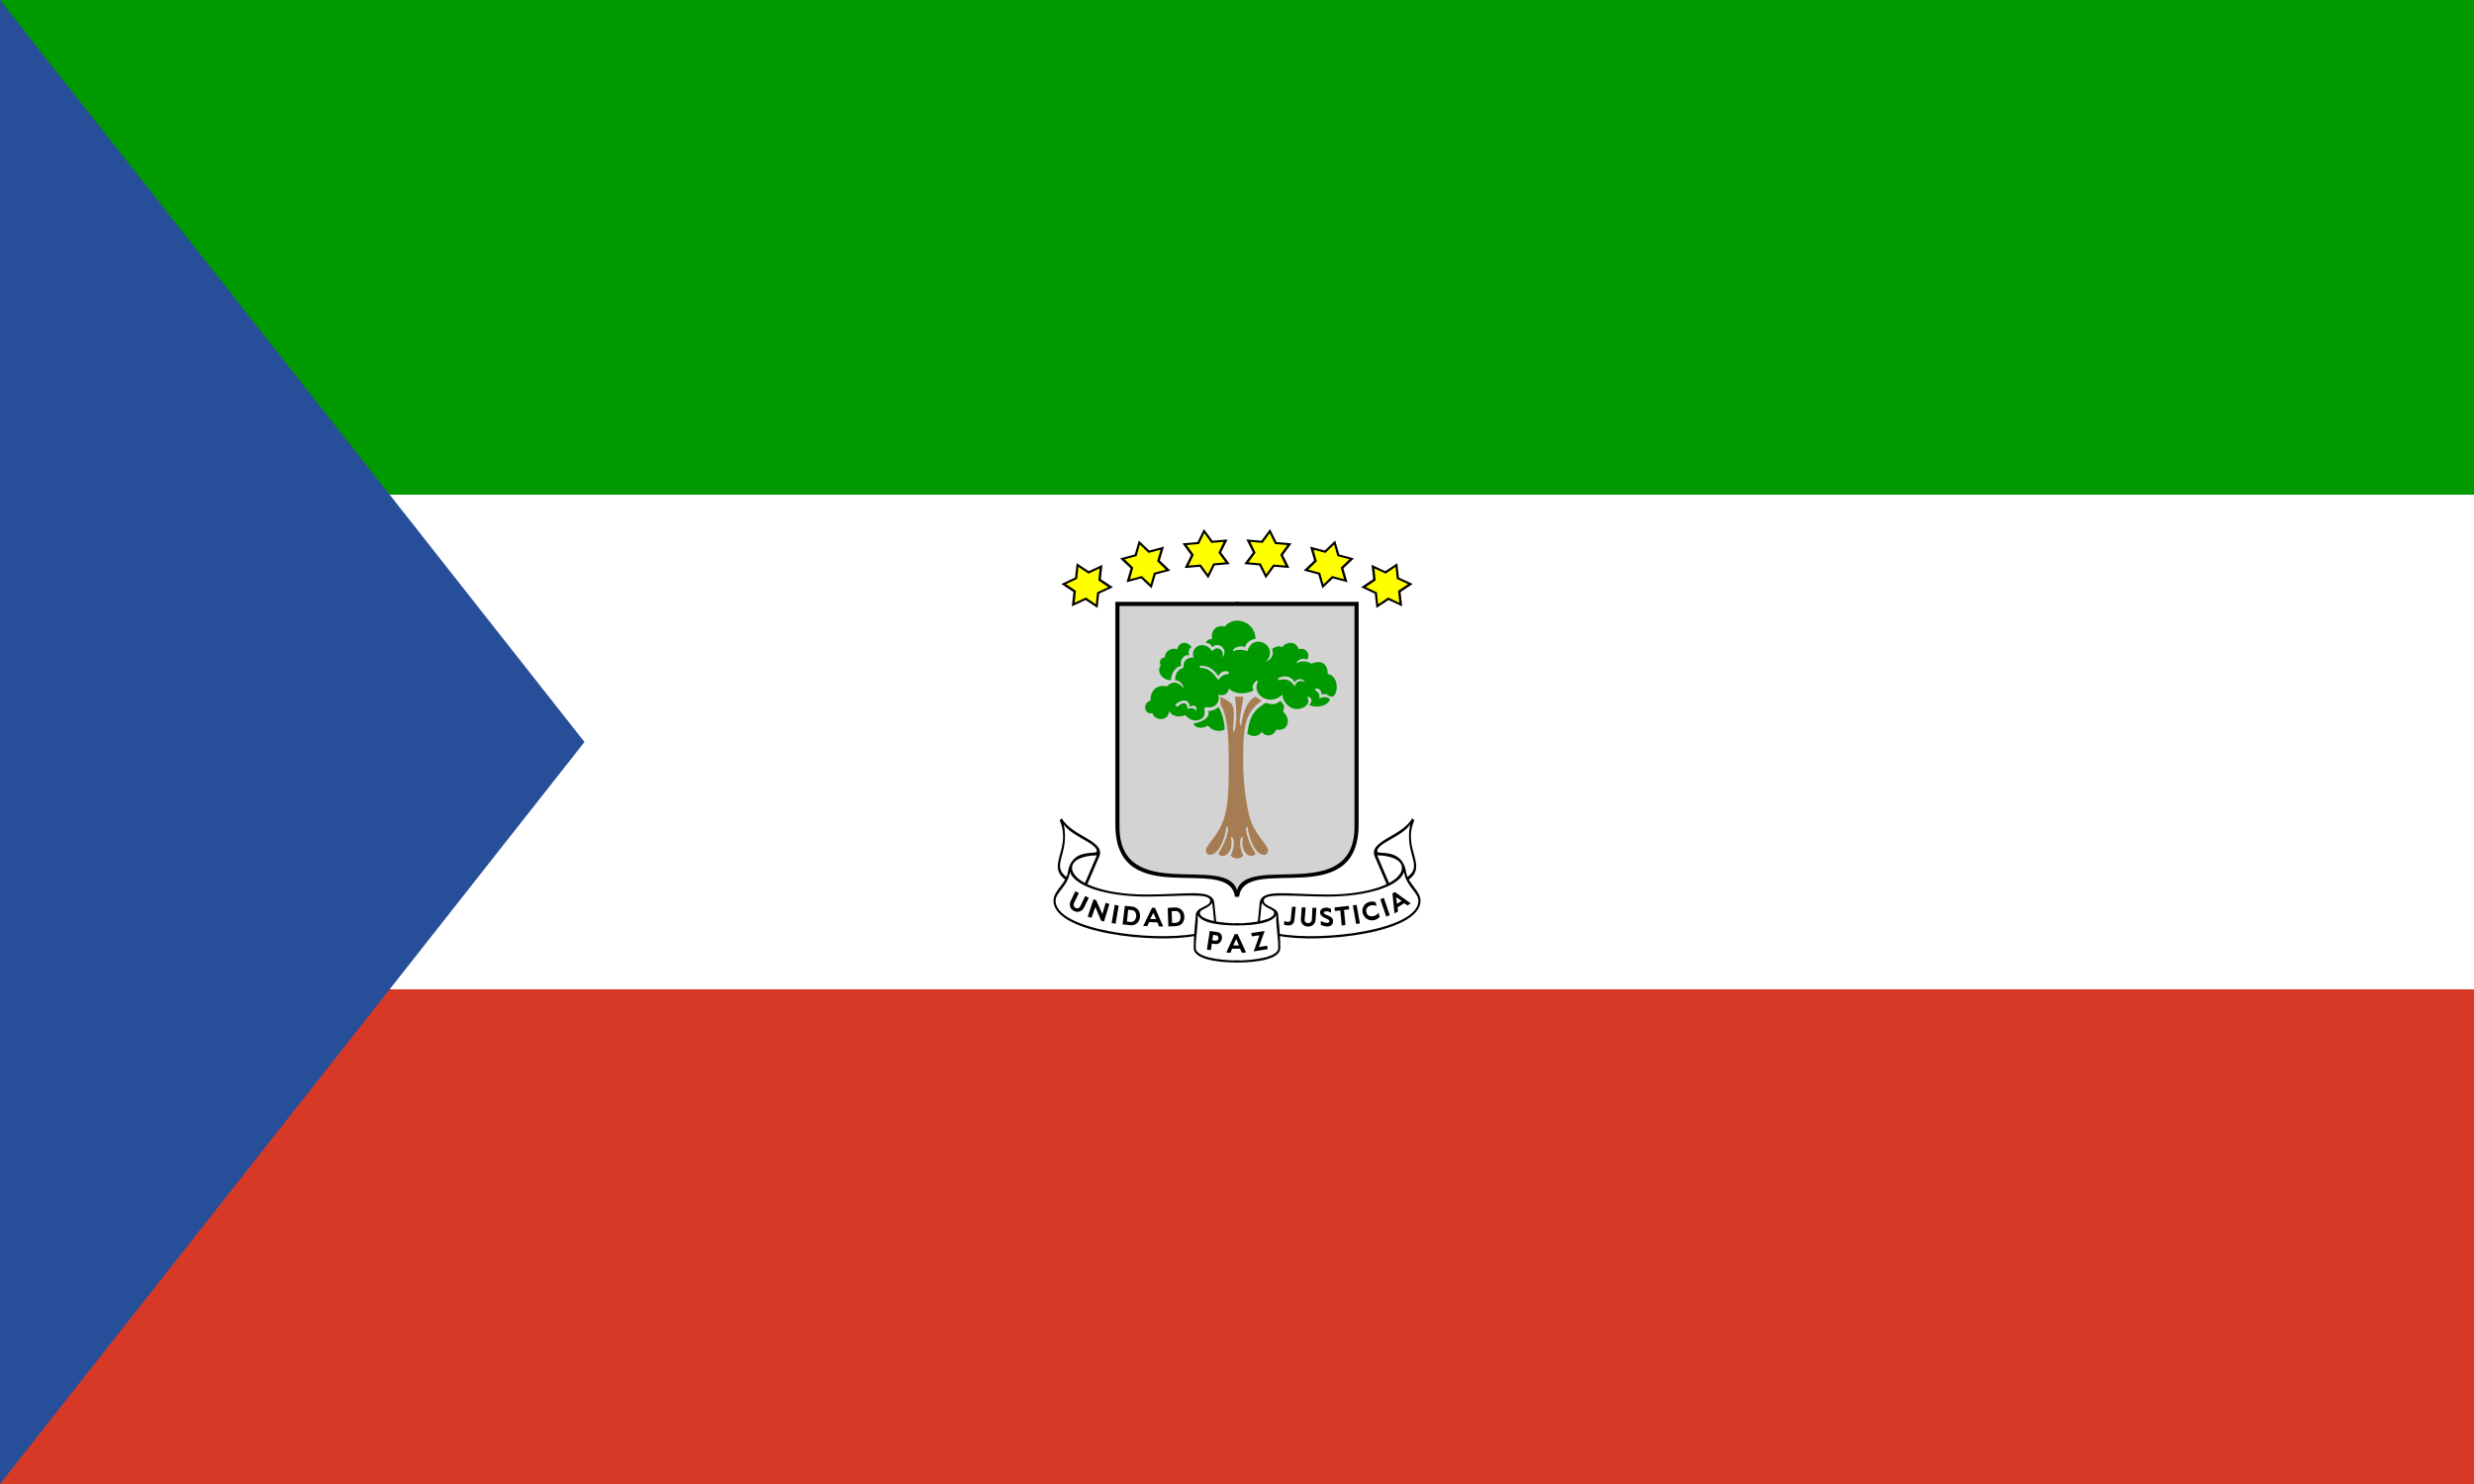
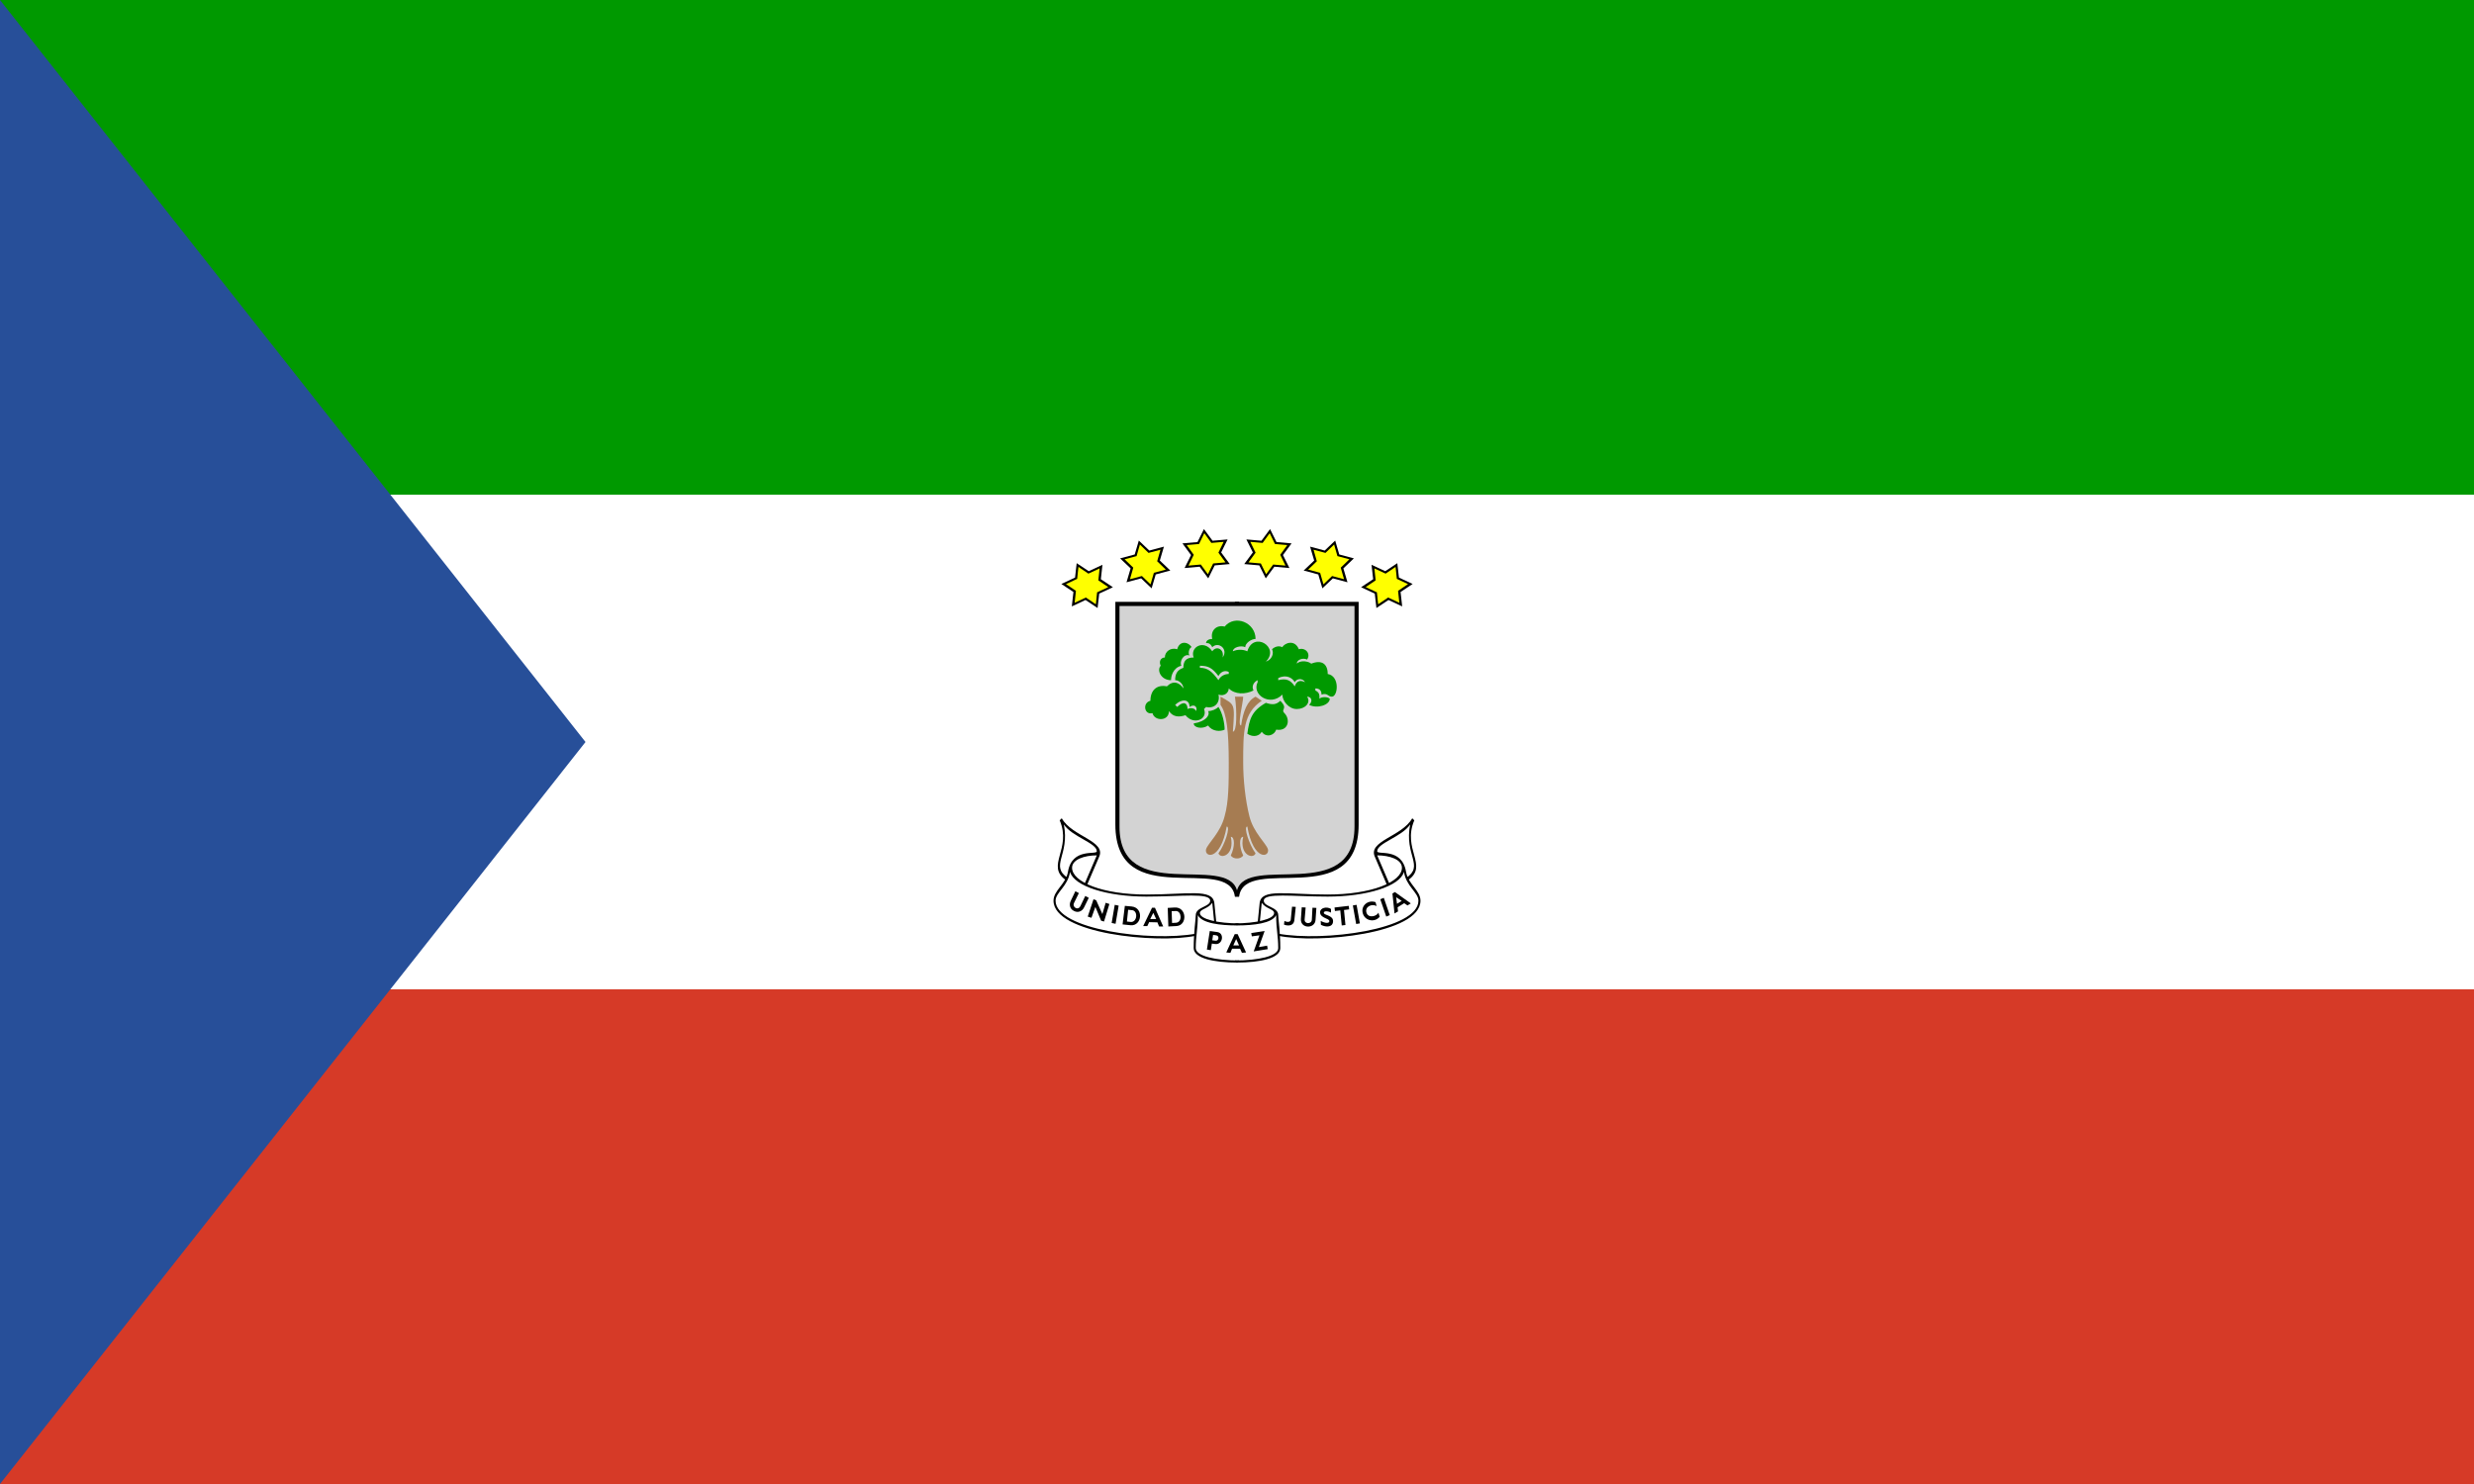
<svg xmlns="http://www.w3.org/2000/svg" xmlns:xlink="http://www.w3.org/1999/xlink" width="1200" height="720">
-   <path d="m0 0h1200v720H0V0Z" fill="#d63a27" />
-   <path d="m0 0h1200v480H0V0Z" fill="#fff" />
-   <path d="m0 0h1200v240H0V0Z" fill="#090" />
-   <path d="m0 0v720l283.5-360L0 0Z" fill="#274F99" />
+   <path d="M0 0h1200v720H0z" fill="#d63a27" />
+   <path d="m0 0h1200v480H0Z" fill="#fff" />
+   <path d="m0 0h1200v240H0Z" fill="#090" />
+   <path d="m0 0v720l284-360Z" fill="#274F99" />
  <g id="b">
    <path fill="#000" d="m518 423c-1 6-7 9-7 14 0 16 50 21 69 17v-1c-22 4-68-2-68-16 0-4 6-7 7-14 2 7 18 12 37 12 17 0 31-2 31 2 0 3-7 3-7 7 0 2-1 8-1 16 0 5 10 7 21 7l1-1c-11 0-21-2-21-6 0-6 1-9 1-16 2 4 11 5 19 5l1-1c-10 0-19-2-19-5 0-2 4-2 6-5l1 10h1l-1-10c-1-7-13-4-33-4-21 0-36-6-36-13 0-4 6-6 12-6l-6 14 1 1 6-14c4-8-13-10-18-19l-1 1c6 14-7 22 3 29l1-1c-9-6 1-11-2-26 4 6 16 9 16 13 0 2-12-2-14 10ZM541 292v108c0 43 55 14 58 35h2v-143h-60Z" />
    <g id="a" transform="rotate(5 600 440)">
      <path d="m589 262l11 18 11-18Z       m0 12h22l-11-18Z" fill="#000" />
      <path d="m591 263h18l-9 15Z       m0 10l9-15 9 15Z" fill="#ff0" />
    </g>
    <use xlink:href="#a" transform="rotate(10 600 440)" />
    <use xlink:href="#a" transform="rotate(20 600 440)" />
  </g>
  <use xlink:href="#b" transform="matrix(-1 0 0 1 1200 0)" />
  <path d="m600 432c-5-18-57 7-57-31v-107h114v107c0 38-52 13-57 31Z" fill="#d3d3d3" />
  <path d="m677.6 438.5l-.4-3.2 2.7 1.8Z   m-1.2 4.7l1.7-1-.2-2 3.2-2 1.6 1.1 1.6-1-7.7-5.5-1.2.7Z   m-4 1.5l1.7-.7-2.9-8.4-1.7.7Z   m-11.3-1.3c1.2 3.5 5.8 4.2 8.1 1.4l-.6-2c-.8 1.8-4.9 2.9-5.8 0-.9-2.9 2.6-4.5 4.9-3.2l-.5-1.9c-3.9-1.3-7.4 2-6.1 5.7Z   m-3.3 4.9l1.8-.3-1.6-9-1.8.3Z   m-7 .7l1.8-.2-.7-7.3 2.5-.3-.2-1.7-6.9.8.2 1.7 2.6-.3Z   m-10.1-.3c2.7 1.4 5.9 1.1 5.9-1.8s-4.5-2.8-4.5-4 2.4-.8 3.5-.1v-1.8c-2-1.3-5.3-.6-5.3 1.6 0 2.9 4.5 2.9 4.5 4.3 0 1.2-2 1.1-4.2-.1Z   m-2.6-2.4l.4-5.8-1.9-.1-.3 5.8c-.1 2.3-3.7 2.2-3.5-.1l.5-5.8-1.9-.1-.4 5.7c-.3 4.7 6.8 4.9 7.1.4Z   m-15.3 2.3c2.3.9 4.7.4 5-2l.7-6.6-1.8-.1-.6 6.1c0 1.7-2.1 1.4-3.1.8Z   m-14.7 13l6.8-1.1-.3-1.7-4 .7 2.8-7.8-6.5 1 .3 1.6 3.7-.5Z   m-9.9-2.9l1.4-3.1 1.4 3.1Z   m-1.4 3.6l.8-2h3.9l.9 2 2-.2-4.1-8.9h-1.4l-4.1 8.9Z   m-7.2-5.9l-1.6-.2.4-2.6 1.5.2c1.7.2 1.3 2.8-.3 2.6Z   m-2.3 4.6l.5-3.2 1.5.2c3.8.6 4.8-5.3 1.1-5.8l-3.6-.5-1.4 9Z   m-18.8-13.2l-.2-5.7 2-.1c2.9-.1 3.3 5.5.1 5.7Z   m-1.8 1.7l3.9-.2c5.5-.3 5.1-9.4-.9-9l-3.3.2Z   m-8.8-3.6l1.5-3 1.4 3Z   m4.3 3.6h2l-4-9.1h-1.4l-4.3 8.9h2l.9-1.9 4 .1Z   m-13.8-2.2l-1.8-.2.6-5.7 2 .2c2.9.4 2.4 6-.8 5.7Z   m0 1.6c5.5.5 6.5-8.5.5-9.1l-3.3-.3-1.1 9Z   m-7.3-.7l1.5-8.8-1.9-.4-1.5 8.8Z   m-20.3-6.3c1.9 1.1 4 .4 5-1.6l2.3-4.7-1.7-.9-2.4 5c-.4.9-1.4 1.3-2.3.8-.9-.5-1.2-1.5-.8-2.3l2.4-4.9-1.7-.9-2.3 4.8c-.8 1.8-.3 3.8 1.5 4.7Z   m14.7 5.2l2.6-8.5-1.8-.6-1.6 5.5-3-6.7-1.3-.5-2.8 8.4 1.8.6 1.9-5.3 2.8 6.7Z" />
  <path d="m628 333c1-3 3-3 5-2-1-2-4-2-5 0-1-2-4-4-8-2v1c4-1 6 0 8 3Zm-69 13c-4 1-5-5-1-6 0-5 3-8 8-7 3-3 6-2 8 1 0-2-2-4-4-4 0-3 1-5 4-6 0-3 1-5 5-5-2-5 5-9 9-3 2-3 6-1 5 3 3-4-2-8-5-5-1-2-2-2-3-2 0-1 1-2 3-2-1-4 2-7 6-6 5-6 15-2 15 6-2 0-5 2-5 4-2-1-6 0-6 2 2-1 5-1 7 0 3-10 16-2 9 5 3-1 4-4 3-6 1-1 3-2 5-1 1-2 6-4 8 1 3-1 6 2 4 5-2-1-5 0-5 2 2-2 6-1 7 0 5-2 8 0 8 5 6 1 5 11 2 11-2 0-2-2-5-1 0-2-1-3-3-3v1c2 1 2 2 2 4 1-1 4-1 5 0 0 3-6 5-10 3 2-2 1-4-1-4 2 3-1 6-5 6s-7-4-7-7c-6 6-15 0-12-6v-1c-2 1-3 3-2 5-4 2-9 2-12-1 0 2-2 4-5 3 1 4-2 7-6 6l-1 1c2 5-5 8-9 3-3 1-6 1-8-2 0 5-7 5-8 1Zm46 10c1-7 2-11 9-15 3 1 5 1 7-1 4 4 0 4 2 6 3 3 2 9-4 8-1 3-5 4-7 1-1 2-4 3-7 1Zm-14-26c1-2 3-3 5-3v-1c-2-1-4 0-5 2-3-4-5-5-9-5v1c4 0 6 2 9 6Zm-23 0c-5 0-7-5-5-7-1-2 0-4 2-4 0-3 3-5 6-4 1-4 5-4 7-1-1 0-2 3-1 4-3-1-5 3-4 5-4 1-5 5-5 7Zm26 24c-2 1-6 1-8-2-3 2-7 1-7-1 6-1 8-4 7-6 2 0 4-1 5-2 2 3 3 8 3 11Zm-14-9c1-1 0-4-3-2 0-4-4-4-7-1l1 1c3-3 5-2 5 1 2-1 4 0 4 1Z" fill="#090" />
  <path d="m597 415c2-4 2-9 0-9 2 9-5 11-6 8 3-4 6-13 4-13-3 17-11 15-10 11 1-3 7-8 9-16 2-7 2-16 2-26 0-15-1-24-4-28v-4c7 4 7 3 6 17 2 0 2-10 1-17h4c0 3-3 14-1 14 1-7 3-12 7-14l3 2c-9 6-9 15-9 30 0 8 1 18 3 26s8 13 9 16c1 4-7 6-10-11-2 0 1 9 4 13-1 3-8 1-6-8-2 0-2 5 0 9-1 2-5 2-6 0Z" fill="#a67c52" />
</svg>
